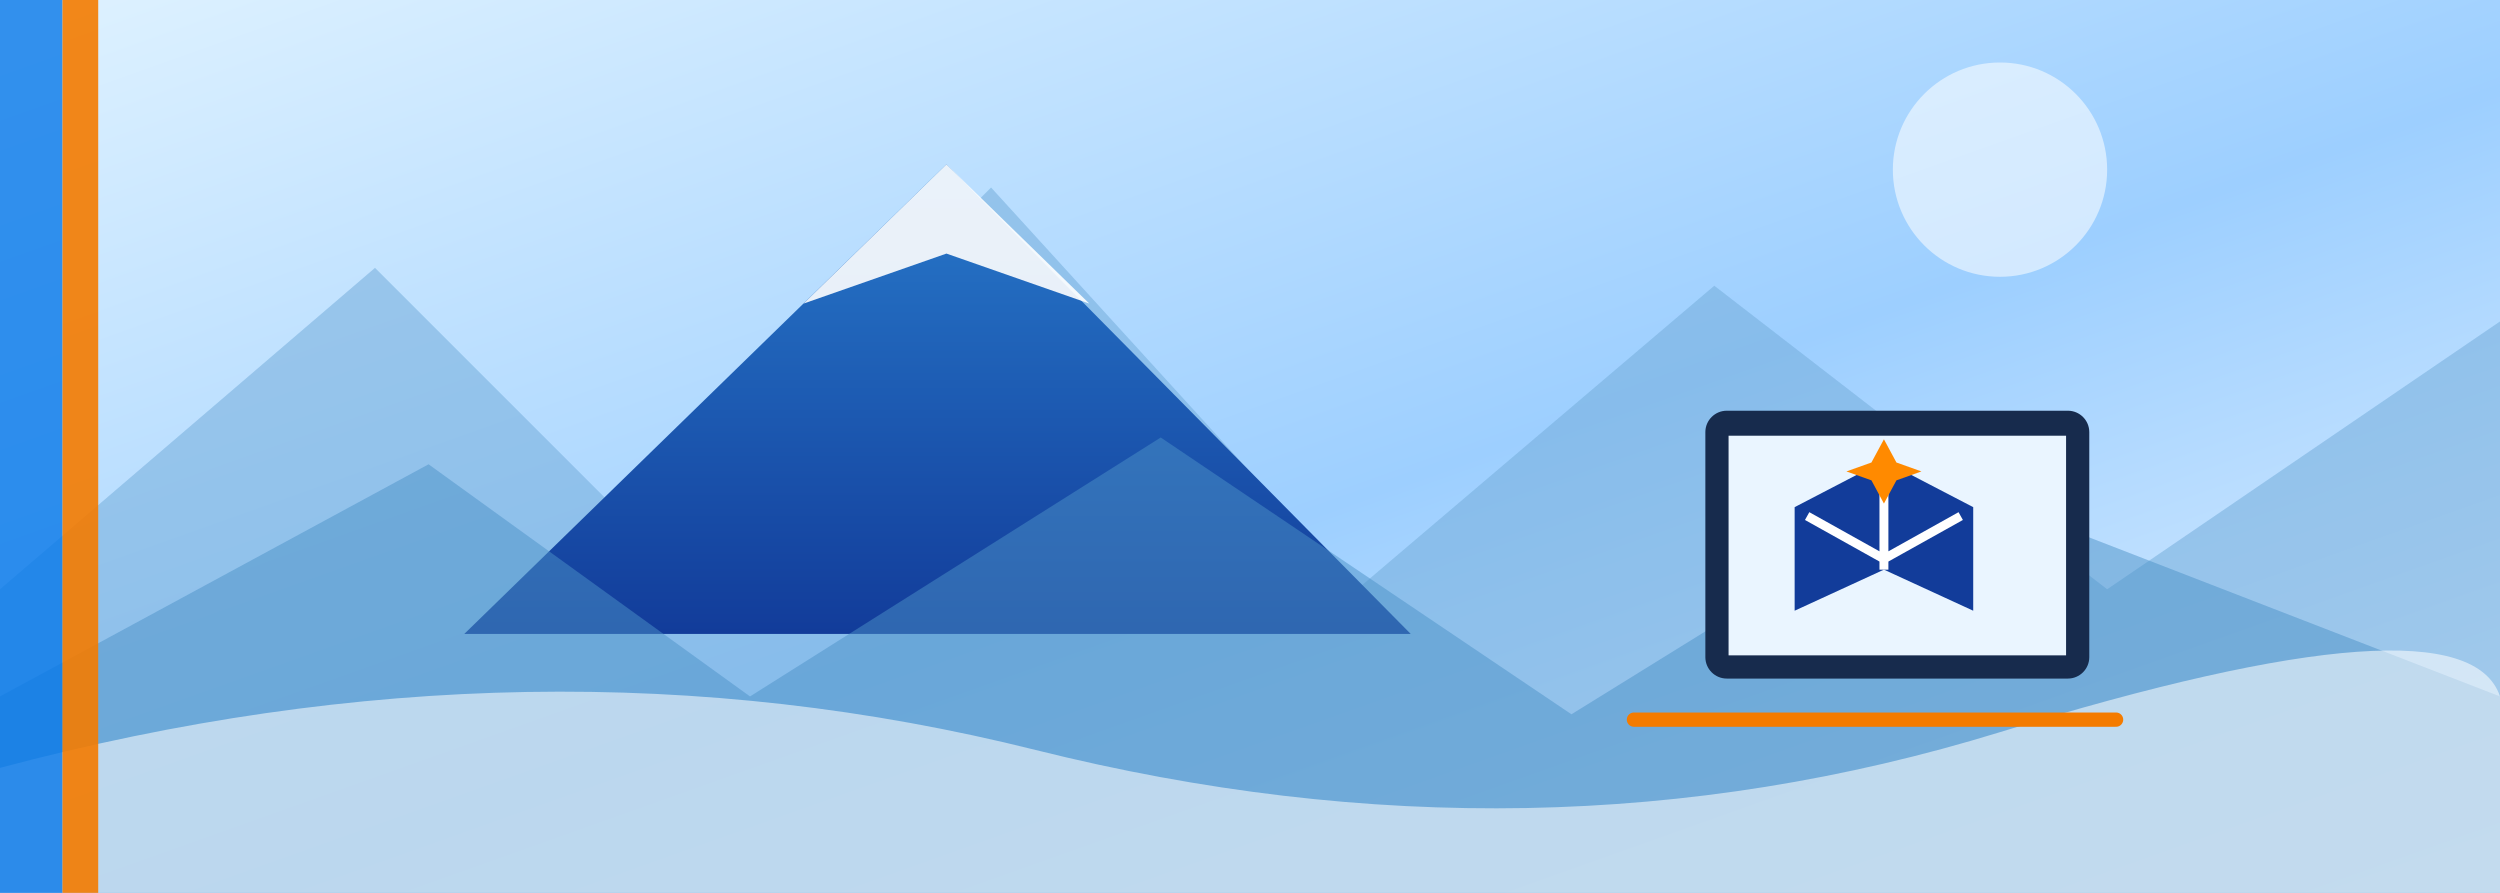
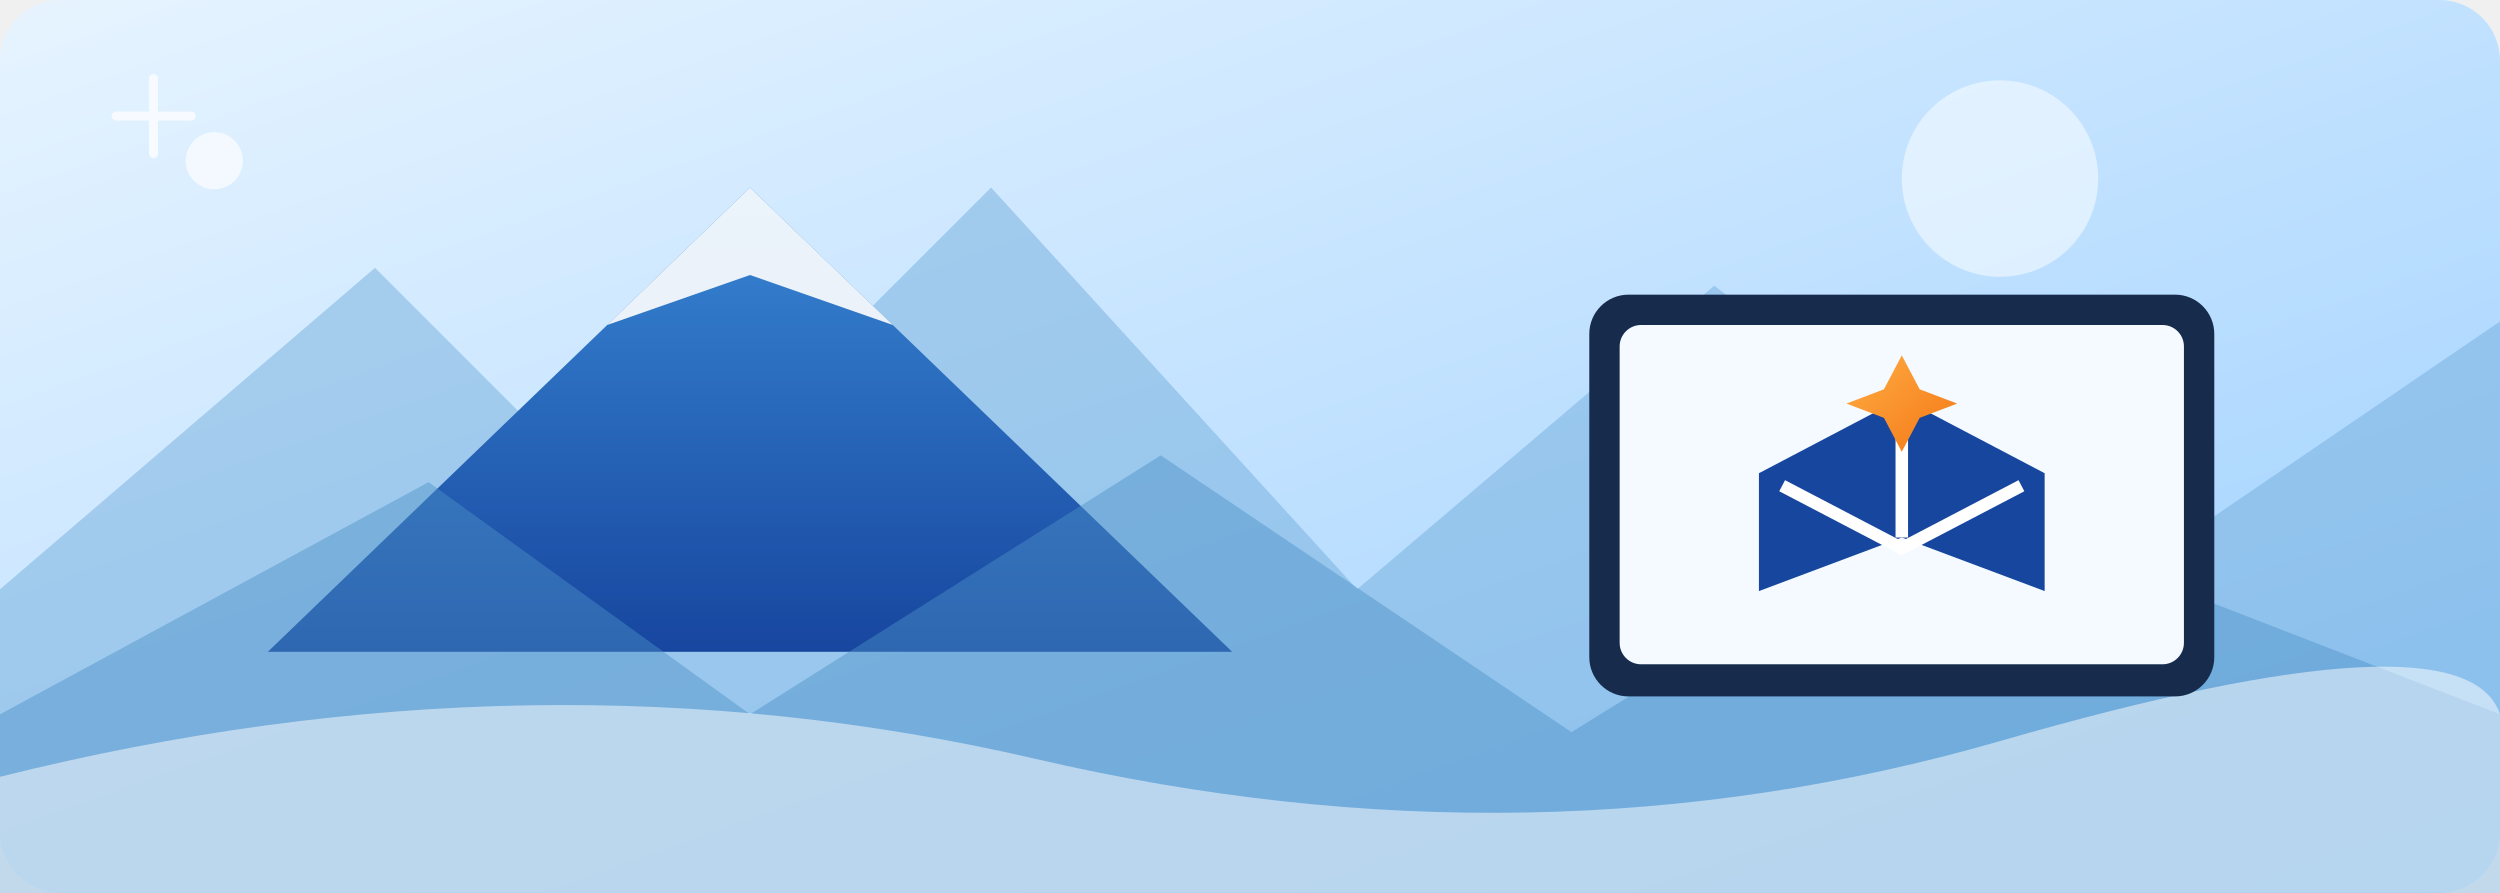
- <svg xmlns="http://www.w3.org/2000/svg" viewBox="0 0 1400 500">
+ <svg xmlns="http://www.w3.org/2000/svg" viewBox="0 0 1400 500" preserveAspectRatio="xMidYMid meet">
  <defs>
    <linearGradient id="sky" x2="1" y2="1">
-       <stop stop-color="#dff2ff" />
-       <stop offset=".55" stop-color="#9dcfff" />
-       <stop offset="1" stop-color="#e8f4ff" />
+       <stop stop-color="#e7f4ff" />
+       <stop offset="1" stop-color="#9bcfff" />
    </linearGradient>
    <linearGradient id="mount" x2="0" y2="1">
-       <stop stop-color="#287acb" />
-       <stop offset="1" stop-color="#123c9a" />
+       <stop stop-color="#3988d5" />
+       <stop offset="1" stop-color="#17469f" />
+     </linearGradient>
+     <linearGradient id="orange" x2="1" y2="1">
+       <stop stop-color="#ffad43" />
+       <stop offset="1" stop-color="#f47716" />
    </linearGradient>
  </defs>
-   <rect width="1400" height="500" fill="url(#sky)" />
-   <circle cx="1120" cy="95" r="60" fill="#fff" opacity=".55" />
-   <path d="M0 330 210 150 360 300 555 105 760 330 960 160 1180 330 1400 180V500H0Z" fill="#74addb" opacity=".55" />
-   <path d="M260 355 530 92 790 355Z" fill="url(#mount)" />
-   <path d="m450 170 80-78 80 78-80-28Z" fill="#fff" opacity=".9" />
-   <path d="M0 390 240 260 420 390 650 245 880 400 1090 270 1400 390V500H0Z" fill="#4b91c8" opacity=".5" />
-   <path d="M0 430Q300 350 580 420T1120 410T1400 390V500H0Z" fill="#fff" opacity=".55" />
-   <g transform="translate(920 230)">
-     <rect x="35" y="0" width="215" height="150" rx="12" fill="#172b4d" />
-     <rect x="48" y="14" width="189" height="123" fill="#eaf5ff" />
-     <path d="M85 54 135 28 185 54 185 112 135 89 85 112Z" fill="#123c9a" />
-     <path d="M135 28v61M92 59l43 24 43-24" fill="none" stroke="#fff" stroke-width="5" />
-     <path d="M135 16 142 29 156 34 142 39 135 52 128 39 114 34 128 29Z" fill="#ff8a00" />
-     <path d="M-5 173H265" stroke="#f47b00" stroke-width="8" stroke-linecap="round" />
+   <rect width="1400" height="500" rx="34" fill="url(#sky)" />
+   <circle cx="1120" cy="100" r="55" fill="#fff" opacity=".5" />
+   <path d="M0 330 210 150 360 300 555 105 760 330 960 160 1180 330 1400 180V500H0Z" fill="#74addb" opacity=".5" />
+   <path d="M150 365 420 105 690 365Z" fill="url(#mount)" />
+   <path d="m340 182 80-77 80 77-80-28Z" fill="#fff" opacity=".9" />
+   <path d="M0 400 240 270 420 400 650 255 880 410 1090 280 1400 400V500H0Z" fill="#4b91c8" opacity=".45" />
+   <path d="M0 435Q300 360 580 425T1120 415T1400 400V500H0Z" fill="#fff" opacity=".5" />
+   <g transform="translate(890 165)">
+     <rect x="0" y="0" width="350" height="225" rx="22" fill="#172b4d" />
+     <rect x="17" y="17" width="316" height="190" rx="12" fill="#f4faff" />
+     <path d="M95 100 175 58 255 100 255 166 175 136 95 166Z" fill="#17469f" />
+     <path d="M175 58v78M108 107l67 35 67-35" fill="none" stroke="#fff" stroke-width="7" />
+     <path d="M175 34 185 53 206 61 185 69 175 88 165 69 144 61 165 53Z" fill="url(#orange)" />
+     <path d="M-35 244H385" stroke="url(#orange)" stroke-width="13" stroke-linecap="round" />
  </g>
-   <path d="M0 0H35V500H0Z" fill="#0878e8" opacity=".8" />
-   <path d="M35 0H55V500H35Z" fill="#f47b00" opacity=".9" />
+   <circle cx="120" cy="90" r="16" fill="#fff" opacity=".65" />
+   <path d="M65 65h42M86 44v42" stroke="#fff" stroke-width="5" stroke-linecap="round" opacity=".75" />
</svg>
